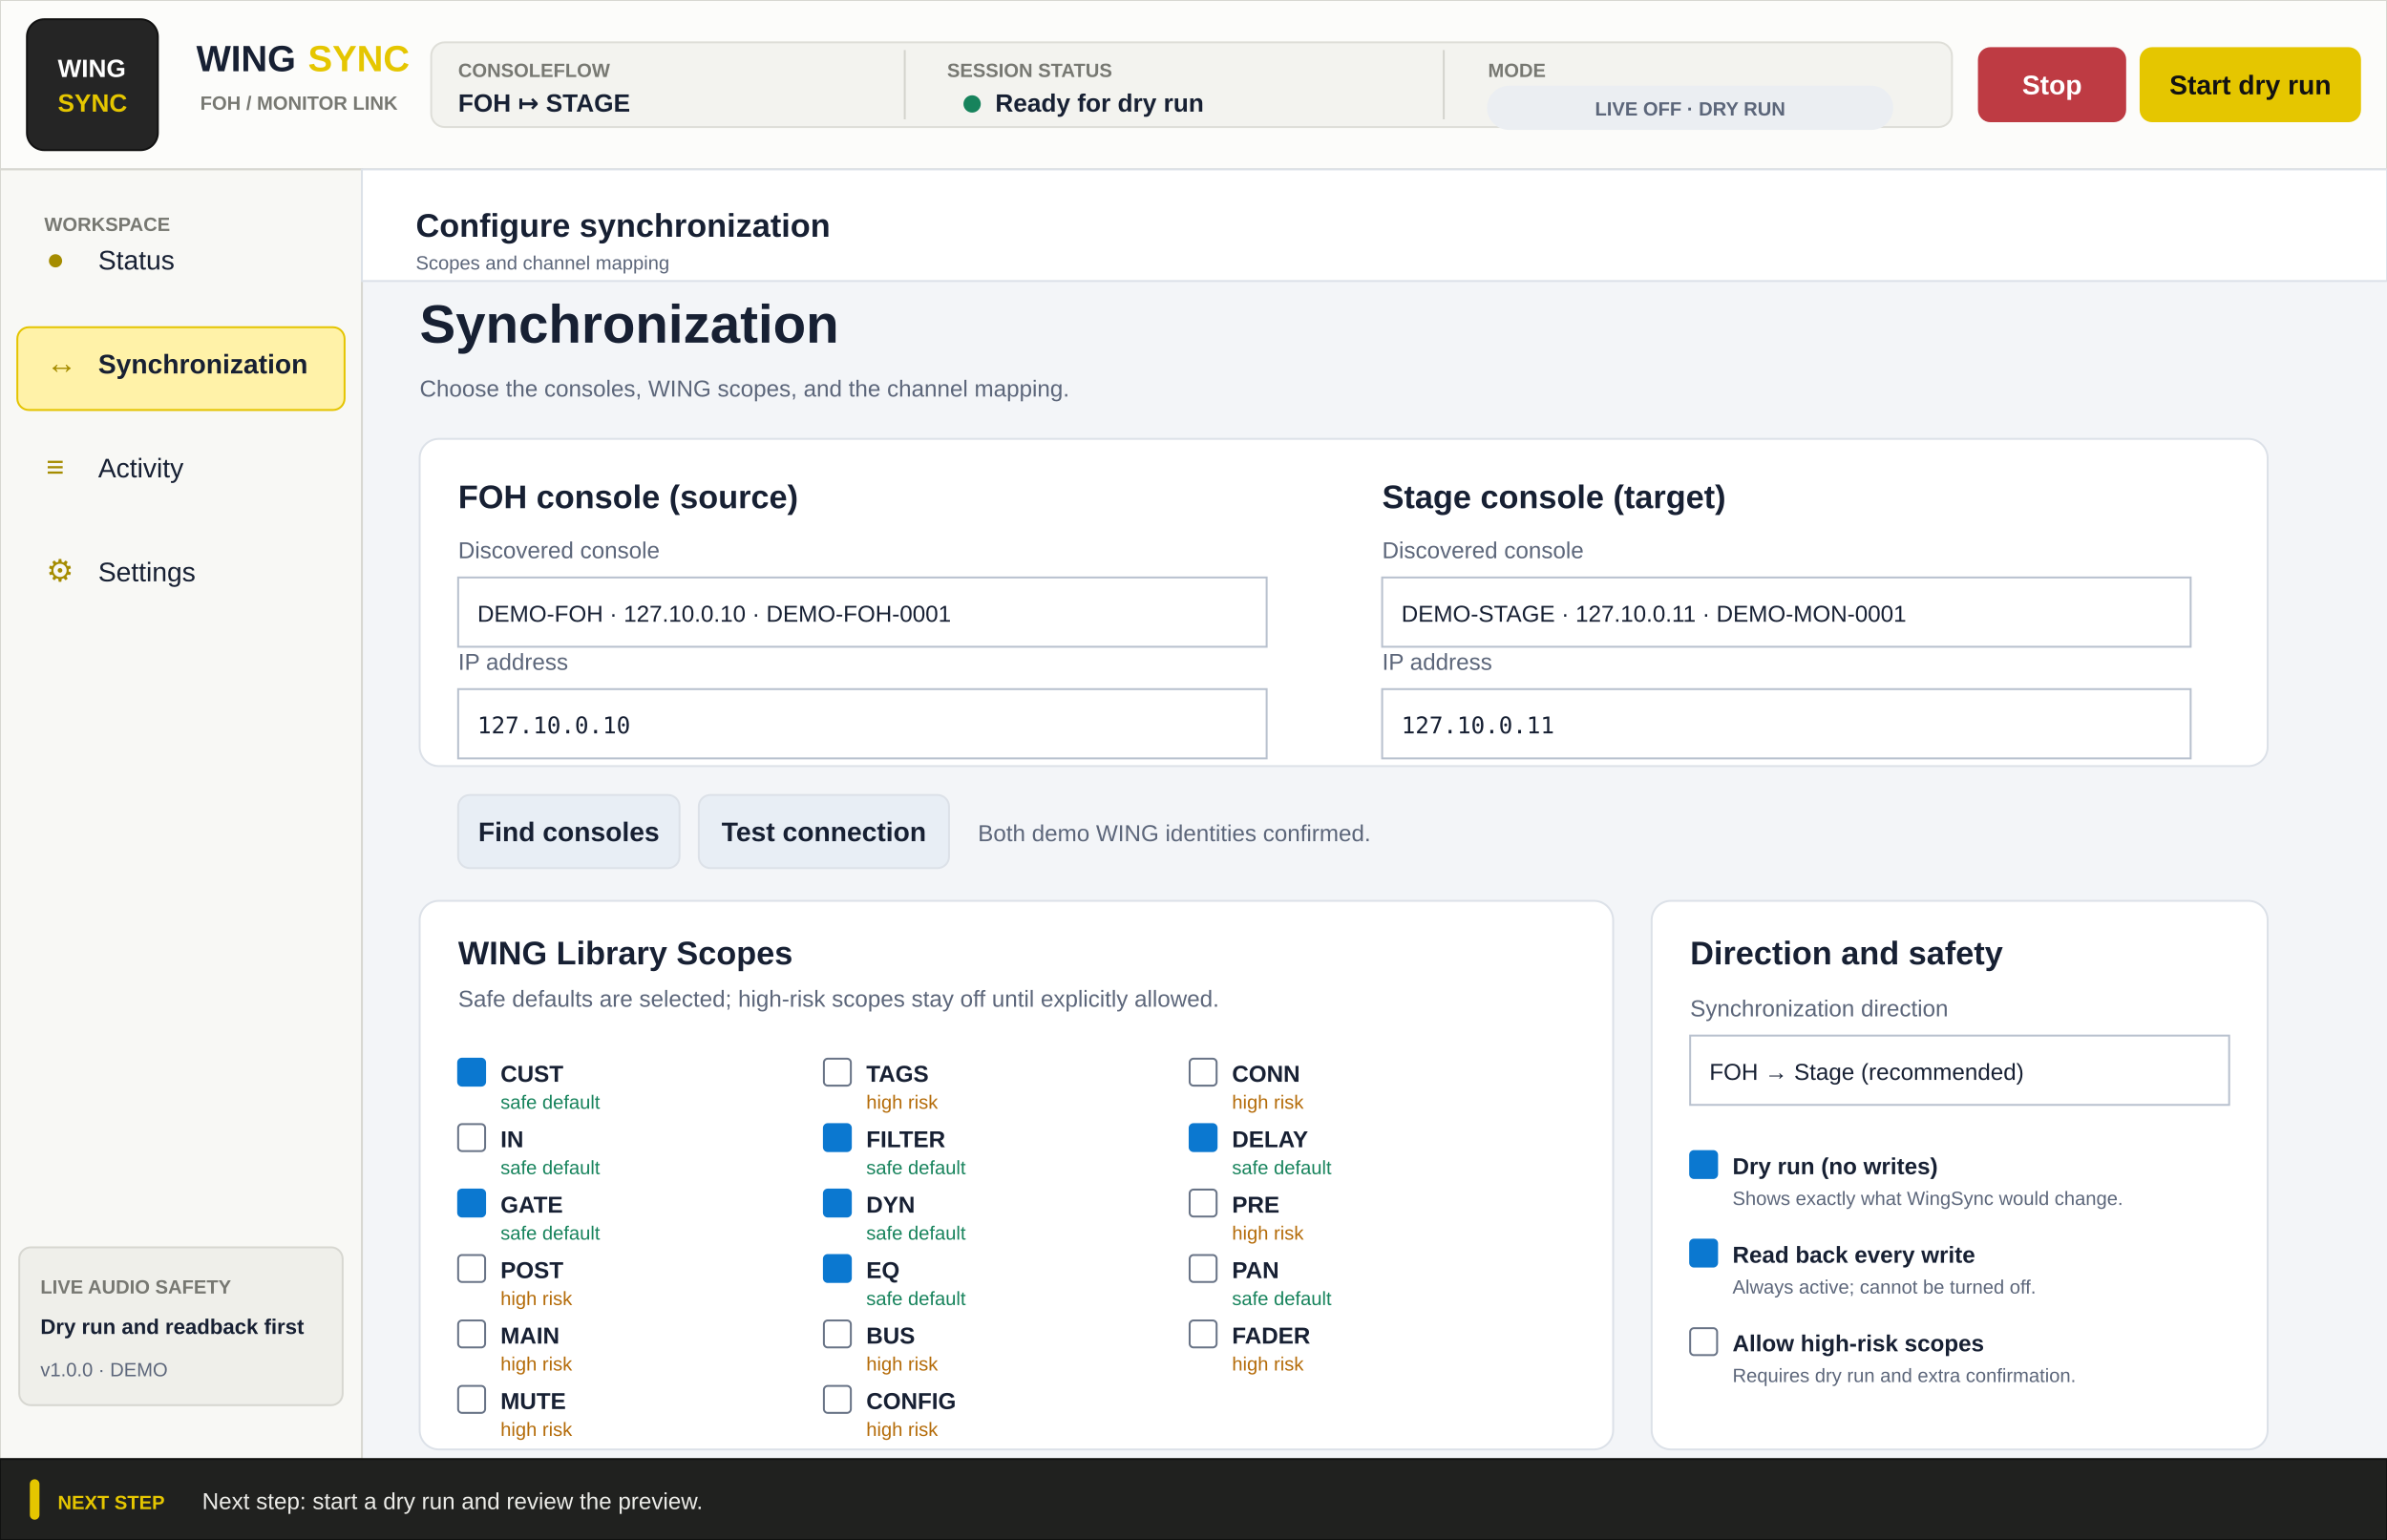
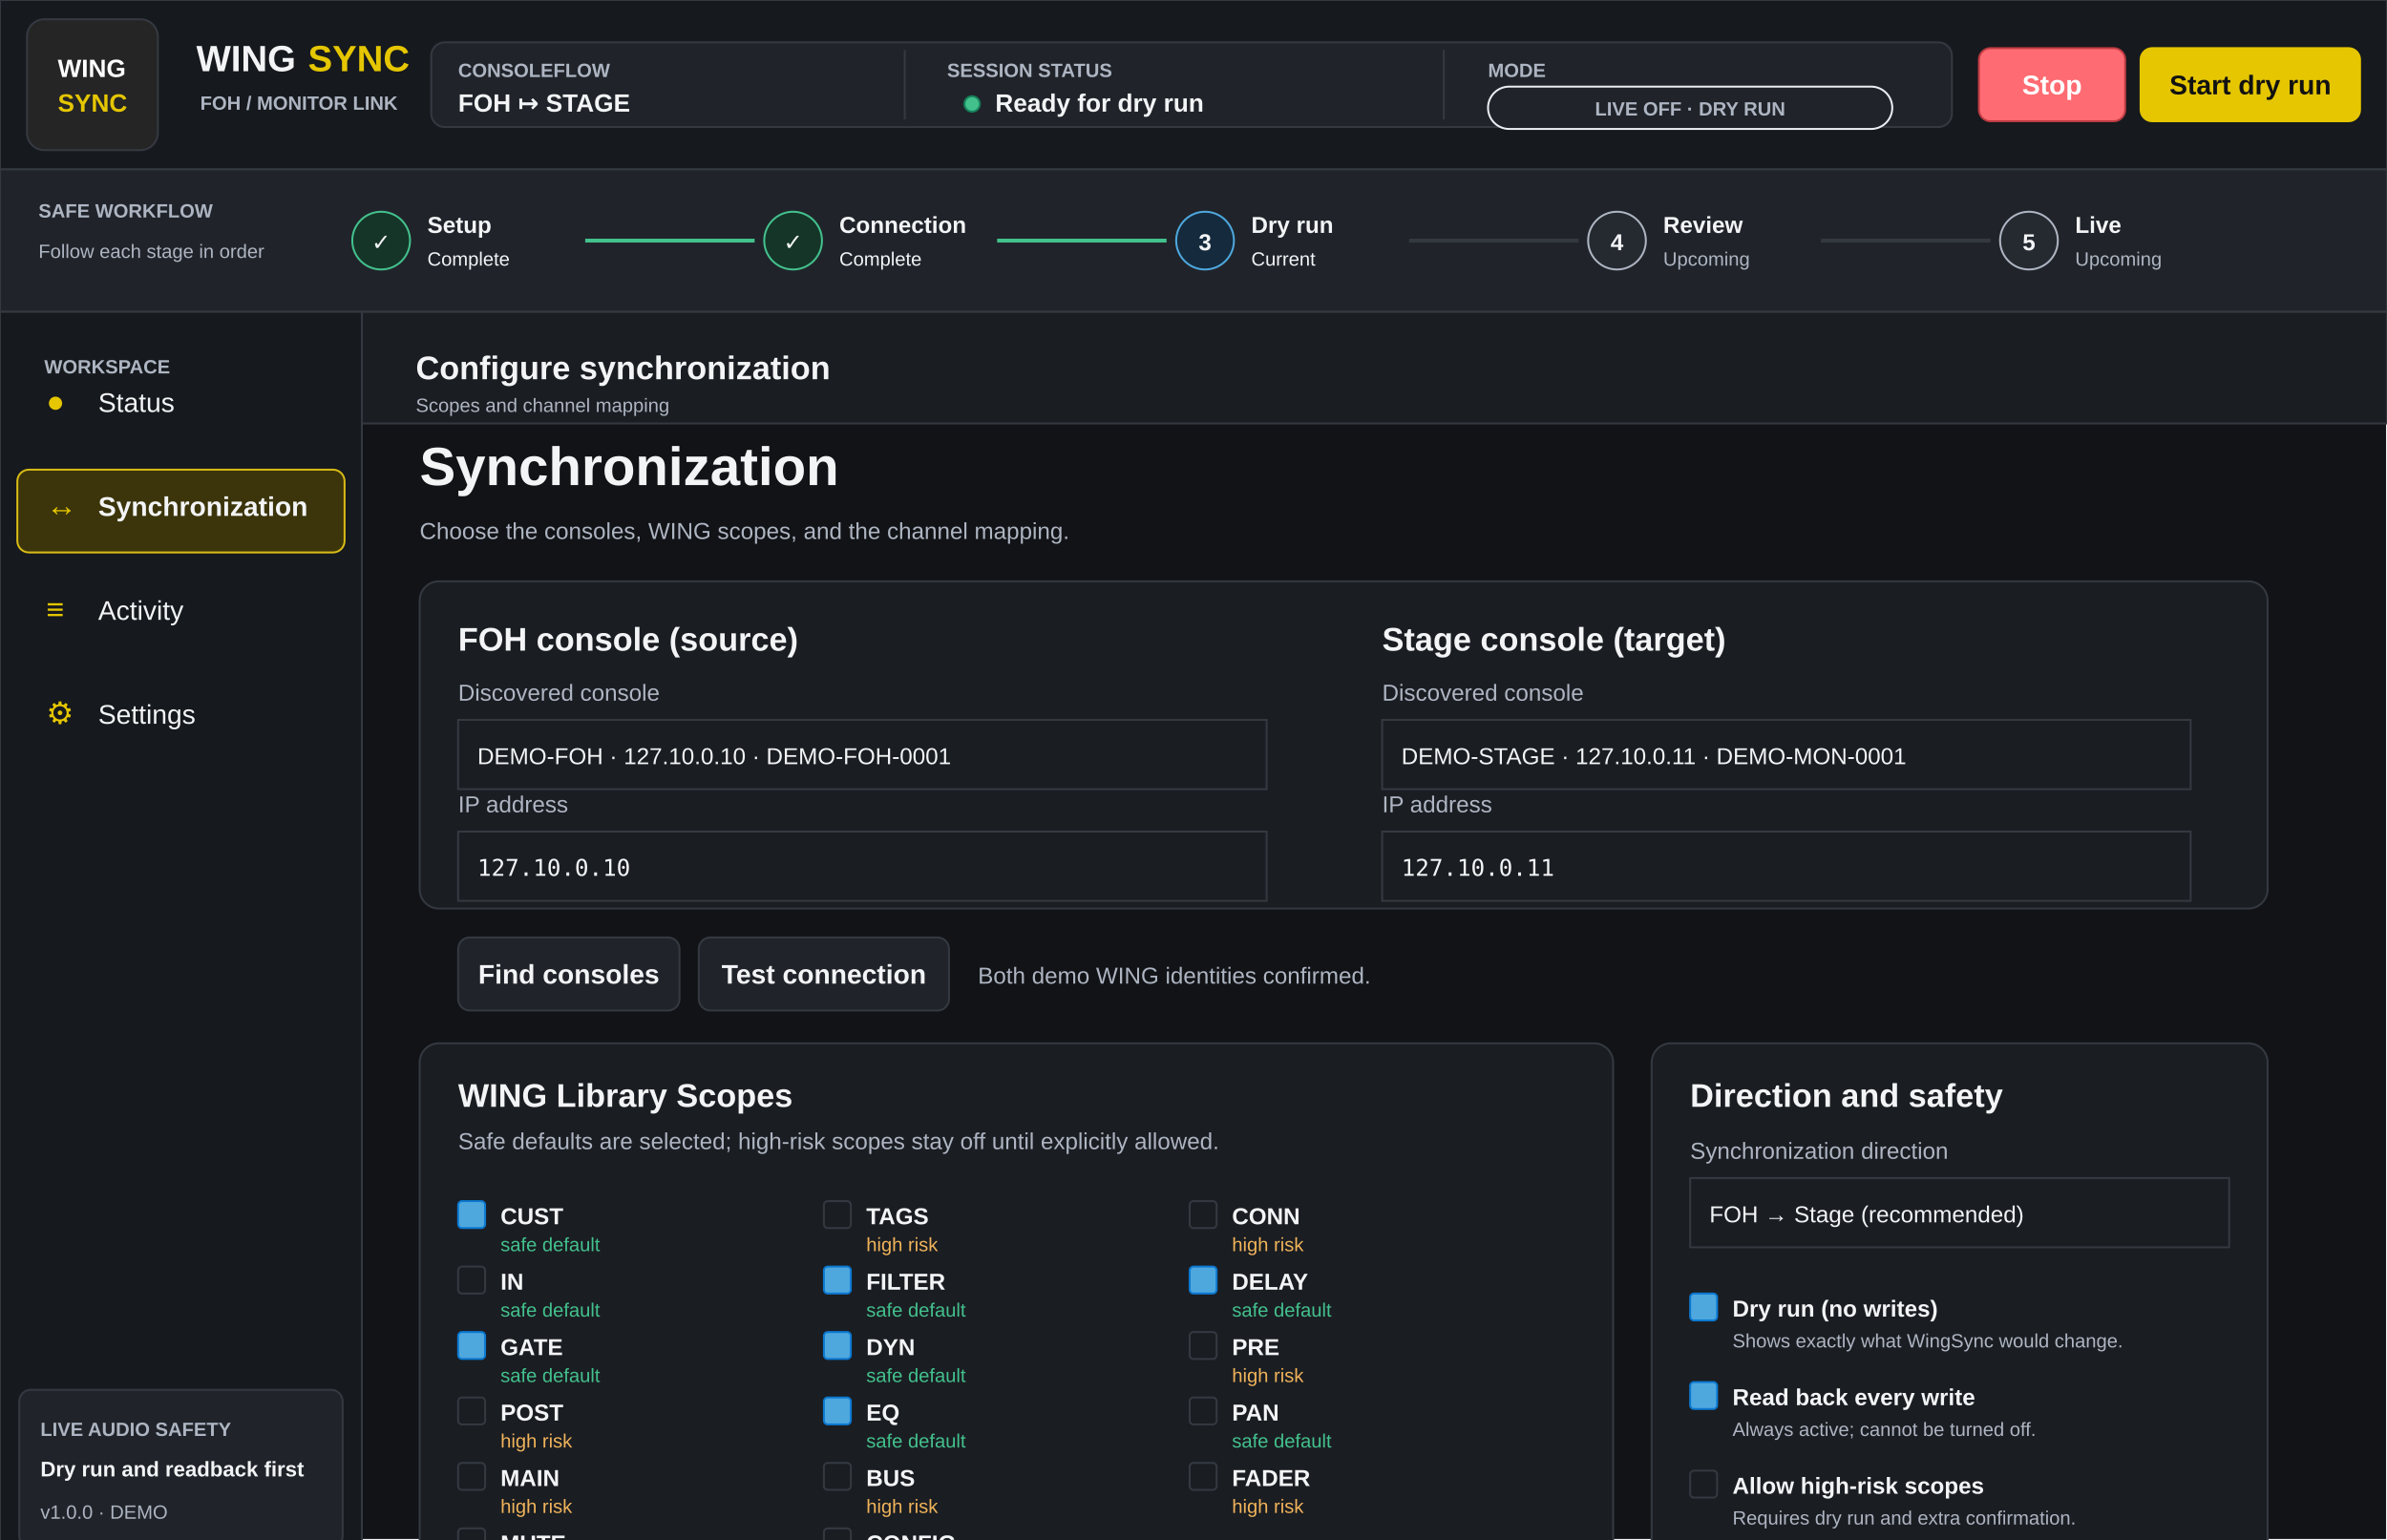
<svg xmlns="http://www.w3.org/2000/svg" width="1240" height="800" viewBox="0 0 1240 800">
  <style>text{font-family:Segoe UI,Arial,sans-serif;fill:#172033}.small{font-size:12px}.tiny{font-size:10px}.label{font-size:10px;font-weight:700;fill:#777872}.muted{fill:#5c667a}.title{font-size:28px;font-weight:650}.h{font-size:17px;font-weight:650}.mono{font-family:Consolas,monospace}.bold{font-weight:700}.btn{font-size:14px;font-weight:650}.num{font-size:28px;font-weight:650}</style>
+   <style>text{fill:#F3F4F6}.label,.muted{fill:#AEB5C2}[fill="#f3f5f8"]{fill:#111316}[fill="#fcfcfa"],[fill="#f8f8f5"]{fill:#16191D}[fill="#f3f3ef"],[fill="#efefea"],[fill="#e8eef5"],[fill="#ebeef2"],[fill="#fafafa"],[fill="#f1f2ee"]{fill:#20242A}rect[fill="#fff"],rect[fill="#ffffff"]{fill:#1A1D22}[fill="#fff2a8"]{fill:#3C350B}[fill="#e2f4ed"]{fill:#153528}[fill="#e3f1fb"]{fill:#152B3D}[fill="#fff3e2"]{fill:#382715}[fill="#fde8e9"]{fill:#3B1D22}[fill="#dfe4ec"]{fill:#0D0F12}[fill="#17835c"]{fill:#43C18D}[fill="#0b78d0"]{fill:#4EA8DE}[fill="#be3b43"]{fill:#FF6B72}[fill="#b46b08"],[fill="#d57a00"]{fill:#F0B35A}[fill="#a58c00"]{fill:#E5C600}[stroke="#d7d7d1"],[stroke="#deded8"],[stroke="#d4d4ce"],[stroke="#dce1e8"],[stroke="#b8c1ce"],[stroke="#e9ecf1"],[stroke="#d9dad4"],[stroke="#687386"],[stroke="#111111"]{stroke:#343941}[stroke="#e4c400"]{stroke:#D8BB16}[stroke="#f0c67f"]{stroke:#8A5B24}[style*="fill:#172033"]{fill:#F3F4F6!important}[style*="fill:#5c667a"]{fill:#AEB5C2!important}[style*="fill:#17835c"]{fill:#43C18D!important}[style*="fill:#0b78d0"]{fill:#4EA8DE!important}[style*="fill:#be3b43"]{fill:#FF6B72!important}[style*="fill:#b46b08"]{fill:#F0B35A!important}[style*="fill:#a58c00"]{fill:#E5C600!important}[style*="fill:#76531f"]{fill:#FFD499!important}[style*="fill:#ecece8"]{fill:#F3F4F6!important}</style>
  <rect x="0" y="0" width="1240" height="800" rx="0" fill="#f3f5f8" stroke="#f3f5f8" stroke-width="1" />
  <rect x="0" y="0" width="1240" height="88" rx="0" fill="#fcfcfa" stroke="#d7d7d1" stroke-width="1" />
  <rect x="14" y="10" width="68" height="68" rx="9" fill="#252525" stroke="#111111" stroke-width="1" />
  <text x="30" y="40" class="bold" style="fill:#fff;font-size:13px;">WING</text>
  <text x="30" y="58" class="bold" style="fill:#e5c600;font-size:13px;">SYNC</text>
  <text x="102" y="37" class="bold" style="font-size:19px;">WING</text>
  <text x="160" y="37" class="bold" style="fill:#e5c600;font-size:19px;">SYNC</text>
  <text x="104" y="57" class="label" style="">FOH / MONITOR LINK</text>
  <rect x="224" y="22" width="790" height="44" rx="7" fill="#f3f3ef" stroke="#deded8" stroke-width="1" />
  <text x="238" y="40" class="label" style="">CONSOLEFLOW</text>
  <text x="238" y="58" class="bold" style="font-size:13px;">FOH ↦ STAGE</text>
  <line x1="470" y1="26" x2="470" y2="62" stroke="#d4d4ce" stroke-width="1" />
  <text x="492" y="40" class="label" style="">SESSION STATUS</text>
  <circle cx="505" cy="54" r="4" fill="#17835c" stroke="#17835c" />
  <text x="517" y="58" class="bold" style="font-size:13px;">Ready for dry run</text>
  <line x1="750" y1="26" x2="750" y2="62" stroke="#d4d4ce" stroke-width="1" />
  <text x="773" y="40" class="label" style="">MODE</text>
  <rect x="773" y="45" width="210" height="22" rx="11" fill="#ebeef2" stroke="#ebeef2" stroke-width="1" />
  <text x="878" y="60" class="bold" style="fill:#5c667a;font-size:10px;text-anchor:middle;">LIVE OFF · DRY RUN</text>
  <rect x="1028" y="25" width="76" height="38" rx="6" fill="#be3b43" stroke="#be3b43" stroke-width="1" />
  <text x="1066" y="49" class="btn" style="fill:#fff;font-size:14px;text-anchor:middle;">Stop</text>
  <rect x="1112" y="25" width="114" height="38" rx="6" fill="#e5c600" stroke="#e5c600" stroke-width="1" />
  <text x="1169" y="49" class="btn" style="fill:#121212;font-size:14px;text-anchor:middle;">Start dry run</text>
-   <rect x="0" y="88" width="188" height="670" rx="0" fill="#f8f8f5" stroke="#d7d7d1" stroke-width="1" />
-   <text x="23" y="120" class="label" style="">WORKSPACE</text>
-   <text x="24" y="140" class="bold" style="fill:#a58c00;font-size:16px;">●</text>
-   <text x="51" y="140" class="" style="font-size:14px;">Status</text>
-   <rect x="9" y="170" width="170" height="43" rx="6" fill="#fff2a8" stroke="#e4c400" stroke-width="1" />
-   <text x="24" y="194" class="bold" style="fill:#a58c00;font-size:16px;">↔</text>
-   <text x="51" y="194" class="bold" style="font-size:14px;">Synchronization</text>
-   <text x="24" y="248" class="bold" style="fill:#a58c00;font-size:16px;">≡</text>
-   <text x="51" y="248" class="" style="font-size:14px;">Activity</text>
-   <text x="24" y="302" class="bold" style="fill:#a58c00;font-size:16px;">⚙</text>
-   <text x="51" y="302" class="" style="font-size:14px;">Settings</text>
-   <rect x="10" y="648" width="168" height="82" rx="6" fill="#efefea" stroke="#d7d7d1" stroke-width="1" />
-   <text x="21" y="672" class="label" style="">LIVE AUDIO SAFETY</text>
-   <text x="21" y="693" class="bold" style="font-size:11px;">Dry run and readback first</text>
-   <text x="21" y="715" class="tiny" style="fill:#5c667a;">v1.0.0 · DEMO</text>
-   <rect x="188" y="88" width="1052" height="58" rx="0" fill="#fff" stroke="#dce1e8" stroke-width="1" />
-   <text x="216" y="123" class="h" style="">Configure synchronization</text>
-   <text x="216" y="140" class="tiny" style="fill:#5c667a;">Scopes and channel mapping</text>
-   <rect x="0" y="758" width="1240" height="42" rx="0" fill="#20211f" stroke="#111211" stroke-width="1" />
-   <rect x="16" y="769" width="4" height="20" rx="2" fill="#e5c600" stroke="#e5c600" stroke-width="1" />
-   <text x="30" y="784" class="label" style="fill:#e5c600;">NEXT STEP</text>
-   <text x="218" y="178" class="title" style="">Synchronization</text>
-   <text x="218" y="206" class="small" style="fill:#5c667a;">Choose the consoles, WING scopes, and the channel mapping.</text>
-   <rect x="218" y="228" width="960" height="170" rx="10" fill="#ffffff" stroke="#dce1e8" stroke-width="1" />
-   <text x="238" y="264" class="h" style="">FOH console (source)</text>
-   <text x="238" y="290" class="small" style="fill:#5c667a;">Discovered console</text>
-   <rect x="238" y="300" width="420" height="36" rx="0" fill="#fff" stroke="#b8c1ce" stroke-width="1" />
-   <text x="248" y="323" class="small" style="">DEMO-FOH · 127.10.0.10 · DEMO-FOH-0001</text>
-   <text x="238" y="348" class="small" style="fill:#5c667a;">IP address</text>
-   <rect x="238" y="358" width="420" height="36" rx="0" fill="#fff" stroke="#b8c1ce" stroke-width="1" />
-   <text x="248" y="381" class="mono" style="">127.10.0.10</text>
-   <text x="718" y="264" class="h" style="">Stage console (target)</text>
-   <text x="718" y="290" class="small" style="fill:#5c667a;">Discovered console</text>
-   <rect x="718" y="300" width="420" height="36" rx="0" fill="#fff" stroke="#b8c1ce" stroke-width="1" />
-   <text x="728" y="323" class="small" style="">DEMO-STAGE · 127.10.0.11 · DEMO-MON-0001</text>
-   <text x="718" y="348" class="small" style="fill:#5c667a;">IP address</text>
-   <rect x="718" y="358" width="420" height="36" rx="0" fill="#fff" stroke="#b8c1ce" stroke-width="1" />
-   <text x="728" y="381" class="mono" style="">127.10.0.11</text>
-   <rect x="238" y="413" width="115" height="38" rx="6" fill="#e8eef5" stroke="#dce1e8" stroke-width="1" />
-   <text x="295.5" y="437" class="btn" style="fill:#172033;font-size:14px;text-anchor:middle;">Find consoles</text>
-   <rect x="363" y="413" width="130" height="38" rx="6" fill="#e8eef5" stroke="#dce1e8" stroke-width="1" />
-   <text x="428.0" y="437" class="btn" style="fill:#172033;font-size:14px;text-anchor:middle;">Test connection</text>
-   <text x="508" y="437" class="small" style="fill:#5c667a;">Both demo WING identities confirmed.</text>
-   <rect x="218" y="468" width="620" height="285" rx="10" fill="#ffffff" stroke="#dce1e8" stroke-width="1" />
-   <text x="238" y="501" class="h" style="">WING Library Scopes</text>
-   <text x="238" y="523" class="small" style="fill:#5c667a;">Safe defaults are selected; high-risk scopes stay off until explicitly allowed.</text>
-   <rect x="238" y="550" width="14" height="14" rx="2" fill="#0b78d0" stroke="#0b78d0" stroke-width="1" />
-   <text x="260" y="562" class="bold" style="">CUST</text>
-   <text x="260" y="576" class="tiny" style="fill:#17835c;">safe default</text>
-   <rect x="428" y="550" width="14" height="14" rx="2" fill="#fff" stroke="#687386" stroke-width="1" />
-   <text x="450" y="562" class="bold" style="">TAGS</text>
-   <text x="450" y="576" class="tiny" style="fill:#b46b08;">high risk</text>
-   <rect x="618" y="550" width="14" height="14" rx="2" fill="#fff" stroke="#687386" stroke-width="1" />
-   <text x="640" y="562" class="bold" style="">CONN</text>
-   <text x="640" y="576" class="tiny" style="fill:#b46b08;">high risk</text>
-   <rect x="238" y="584" width="14" height="14" rx="2" fill="#fff" stroke="#687386" stroke-width="1" />
-   <text x="260" y="596" class="bold" style="">IN</text>
-   <text x="260" y="610" class="tiny" style="fill:#17835c;">safe default</text>
-   <rect x="428" y="584" width="14" height="14" rx="2" fill="#0b78d0" stroke="#0b78d0" stroke-width="1" />
-   <text x="450" y="596" class="bold" style="">FILTER</text>
-   <text x="450" y="610" class="tiny" style="fill:#17835c;">safe default</text>
-   <rect x="618" y="584" width="14" height="14" rx="2" fill="#0b78d0" stroke="#0b78d0" stroke-width="1" />
-   <text x="640" y="596" class="bold" style="">DELAY</text>
-   <text x="640" y="610" class="tiny" style="fill:#17835c;">safe default</text>
-   <rect x="238" y="618" width="14" height="14" rx="2" fill="#0b78d0" stroke="#0b78d0" stroke-width="1" />
-   <text x="260" y="630" class="bold" style="">GATE</text>
-   <text x="260" y="644" class="tiny" style="fill:#17835c;">safe default</text>
-   <rect x="428" y="618" width="14" height="14" rx="2" fill="#0b78d0" stroke="#0b78d0" stroke-width="1" />
-   <text x="450" y="630" class="bold" style="">DYN</text>
-   <text x="450" y="644" class="tiny" style="fill:#17835c;">safe default</text>
-   <rect x="618" y="618" width="14" height="14" rx="2" fill="#fff" stroke="#687386" stroke-width="1" />
-   <text x="640" y="630" class="bold" style="">PRE</text>
-   <text x="640" y="644" class="tiny" style="fill:#b46b08;">high risk</text>
-   <rect x="238" y="652" width="14" height="14" rx="2" fill="#fff" stroke="#687386" stroke-width="1" />
-   <text x="260" y="664" class="bold" style="">POST</text>
-   <text x="260" y="678" class="tiny" style="fill:#b46b08;">high risk</text>
-   <rect x="428" y="652" width="14" height="14" rx="2" fill="#0b78d0" stroke="#0b78d0" stroke-width="1" />
-   <text x="450" y="664" class="bold" style="">EQ</text>
-   <text x="450" y="678" class="tiny" style="fill:#17835c;">safe default</text>
-   <rect x="618" y="652" width="14" height="14" rx="2" fill="#fff" stroke="#687386" stroke-width="1" />
-   <text x="640" y="664" class="bold" style="">PAN</text>
-   <text x="640" y="678" class="tiny" style="fill:#17835c;">safe default</text>
-   <rect x="238" y="686" width="14" height="14" rx="2" fill="#fff" stroke="#687386" stroke-width="1" />
-   <text x="260" y="698" class="bold" style="">MAIN</text>
-   <text x="260" y="712" class="tiny" style="fill:#b46b08;">high risk</text>
-   <rect x="428" y="686" width="14" height="14" rx="2" fill="#fff" stroke="#687386" stroke-width="1" />
-   <text x="450" y="698" class="bold" style="">BUS</text>
-   <text x="450" y="712" class="tiny" style="fill:#b46b08;">high risk</text>
-   <rect x="618" y="686" width="14" height="14" rx="2" fill="#fff" stroke="#687386" stroke-width="1" />
-   <text x="640" y="698" class="bold" style="">FADER</text>
-   <text x="640" y="712" class="tiny" style="fill:#b46b08;">high risk</text>
-   <rect x="238" y="720" width="14" height="14" rx="2" fill="#fff" stroke="#687386" stroke-width="1" />
-   <text x="260" y="732" class="bold" style="">MUTE</text>
-   <text x="260" y="746" class="tiny" style="fill:#b46b08;">high risk</text>
-   <rect x="428" y="720" width="14" height="14" rx="2" fill="#fff" stroke="#687386" stroke-width="1" />
-   <text x="450" y="732" class="bold" style="">CONFIG</text>
-   <text x="450" y="746" class="tiny" style="fill:#b46b08;">high risk</text>
-   <rect x="858" y="468" width="320" height="285" rx="10" fill="#ffffff" stroke="#dce1e8" stroke-width="1" />
-   <text x="878" y="501" class="h" style="">Direction and safety</text>
-   <text x="878" y="528" class="small" style="fill:#5c667a;">Synchronization direction</text>
-   <rect x="878" y="538" width="280" height="36" rx="0" fill="#fff" stroke="#b8c1ce" stroke-width="1" />
-   <text x="888" y="561" class="small" style="">FOH → Stage (recommended)</text>
-   <rect x="878" y="598" width="14" height="14" rx="2" fill="#0b78d0" stroke="#0b78d0" stroke-width="1" />
-   <text x="900" y="610" class="bold" style="">Dry run (no writes)</text>
-   <text x="900" y="626" class="tiny" style="fill:#5c667a;">Shows exactly what WingSync would change.</text>
-   <rect x="878" y="644" width="14" height="14" rx="2" fill="#0b78d0" stroke="#0b78d0" stroke-width="1" />
-   <text x="900" y="656" class="bold" style="">Read back every write</text>
-   <text x="900" y="672" class="tiny" style="fill:#5c667a;">Always active; cannot be turned off.</text>
-   <rect x="878" y="690" width="14" height="14" rx="2" fill="#fff" stroke="#687386" stroke-width="1" />
-   <text x="900" y="702" class="bold" style="">Allow high-risk scopes</text>
-   <text x="900" y="718" class="tiny" style="fill:#5c667a;">Requires dry run and extra confirmation.</text>
-   <text x="105" y="784" class="small" style="fill:#ecece8;">Next step: start a dry run and review the preview.</text>
+   <rect x="0" y="88" width="1240" height="74" fill="#20242A" stroke="#343941" />
+   <text x="20" y="113" class="label">SAFE WORKFLOW</text>
+   <text x="20" y="134" class="tiny muted">Follow each stage in order</text>
+   <line x1="304" y1="125" x2="392" y2="125" stroke="#43C18D" stroke-width="2" />
+   <line x1="518" y1="125" x2="606" y2="125" stroke="#43C18D" stroke-width="2" />
+   <line x1="732" y1="125" x2="820" y2="125" stroke="#343941" stroke-width="2" />
+   <line x1="946" y1="125" x2="1034" y2="125" stroke="#343941" stroke-width="2" />
+   <circle cx="198" cy="125" r="15" fill="#153528" stroke="#43C18D" />
+   <text x="198" y="130" class="bold" text-anchor="middle">✓</text>
+   <text x="222" y="121" class="bold small">Setup</text>
+   <text x="222" y="138" class="tiny" fill="#43C18D">Complete</text>
+   <circle cx="412" cy="125" r="15" fill="#153528" stroke="#43C18D" />
+   <text x="412" y="130" class="bold" text-anchor="middle">✓</text>
+   <text x="436" y="121" class="bold small">Connection</text>
+   <text x="436" y="138" class="tiny" fill="#43C18D">Complete</text>
+   <circle cx="626" cy="125" r="15" fill="#152B3D" stroke="#4EA8DE" />
+   <text x="626" y="130" class="bold" text-anchor="middle">3</text>
+   <text x="650" y="121" class="bold small">Dry run</text>
+   <text x="650" y="138" class="tiny" fill="#4EA8DE">Current</text>
+   <circle cx="840" cy="125" r="15" fill="#252A31" stroke="#AEB5C2" />
+   <text x="840" y="130" class="bold" text-anchor="middle">4</text>
+   <text x="864" y="121" class="bold small">Review</text>
+   <text x="864" y="138" class="tiny muted">Upcoming</text>
+   <circle cx="1054" cy="125" r="15" fill="#252A31" stroke="#AEB5C2" />
+   <text x="1054" y="130" class="bold" text-anchor="middle">5</text>
+   <text x="1078" y="121" class="bold small">Live</text>
+   <text x="1078" y="138" class="tiny muted">Upcoming</text>
+   <g transform="translate(0 74)">
+     <rect x="0" y="88" width="188" height="670" rx="0" fill="#f8f8f5" stroke="#d7d7d1" stroke-width="1" />
+     <text x="23" y="120" class="label" style="">WORKSPACE</text>
+     <text x="24" y="140" class="bold" style="fill:#a58c00;font-size:16px;">●</text>
+     <text x="51" y="140" class="" style="font-size:14px;">Status</text>
+     <rect x="9" y="170" width="170" height="43" rx="6" fill="#fff2a8" stroke="#e4c400" stroke-width="1" />
+     <text x="24" y="194" class="bold" style="fill:#a58c00;font-size:16px;">↔</text>
+     <text x="51" y="194" class="bold" style="font-size:14px;">Synchronization</text>
+     <text x="24" y="248" class="bold" style="fill:#a58c00;font-size:16px;">≡</text>
+     <text x="51" y="248" class="" style="font-size:14px;">Activity</text>
+     <text x="24" y="302" class="bold" style="fill:#a58c00;font-size:16px;">⚙</text>
+     <text x="51" y="302" class="" style="font-size:14px;">Settings</text>
+     <rect x="10" y="648" width="168" height="82" rx="6" fill="#efefea" stroke="#d7d7d1" stroke-width="1" />
+     <text x="21" y="672" class="label" style="">LIVE AUDIO SAFETY</text>
+     <text x="21" y="693" class="bold" style="font-size:11px;">Dry run and readback first</text>
+     <text x="21" y="715" class="tiny" style="fill:#5c667a;">v1.0.0 · DEMO</text>
+     <rect x="188" y="88" width="1052" height="58" rx="0" fill="#fff" stroke="#dce1e8" stroke-width="1" />
+     <text x="216" y="123" class="h" style="">Configure synchronization</text>
+     <text x="216" y="140" class="tiny" style="fill:#5c667a;">Scopes and channel mapping</text>
+     <rect x="0" y="758" width="1240" height="42" rx="0" fill="#20211f" stroke="#111211" stroke-width="1" />
+     <rect x="16" y="769" width="4" height="20" rx="2" fill="#e5c600" stroke="#e5c600" stroke-width="1" />
+     <text x="30" y="784" class="label" style="fill:#e5c600;">NEXT STEP</text>
+     <text x="218" y="178" class="title" style="">Synchronization</text>
+     <text x="218" y="206" class="small" style="fill:#5c667a;">Choose the consoles, WING scopes, and the channel mapping.</text>
+     <rect x="218" y="228" width="960" height="170" rx="10" fill="#ffffff" stroke="#dce1e8" stroke-width="1" />
+     <text x="238" y="264" class="h" style="">FOH console (source)</text>
+     <text x="238" y="290" class="small" style="fill:#5c667a;">Discovered console</text>
+     <rect x="238" y="300" width="420" height="36" rx="0" fill="#fff" stroke="#b8c1ce" stroke-width="1" />
+     <text x="248" y="323" class="small" style="">DEMO-FOH · 127.10.0.10 · DEMO-FOH-0001</text>
+     <text x="238" y="348" class="small" style="fill:#5c667a;">IP address</text>
+     <rect x="238" y="358" width="420" height="36" rx="0" fill="#fff" stroke="#b8c1ce" stroke-width="1" />
+     <text x="248" y="381" class="mono" style="">127.10.0.10</text>
+     <text x="718" y="264" class="h" style="">Stage console (target)</text>
+     <text x="718" y="290" class="small" style="fill:#5c667a;">Discovered console</text>
+     <rect x="718" y="300" width="420" height="36" rx="0" fill="#fff" stroke="#b8c1ce" stroke-width="1" />
+     <text x="728" y="323" class="small" style="">DEMO-STAGE · 127.10.0.11 · DEMO-MON-0001</text>
+     <text x="718" y="348" class="small" style="fill:#5c667a;">IP address</text>
+     <rect x="718" y="358" width="420" height="36" rx="0" fill="#fff" stroke="#b8c1ce" stroke-width="1" />
+     <text x="728" y="381" class="mono" style="">127.10.0.11</text>
+     <rect x="238" y="413" width="115" height="38" rx="6" fill="#e8eef5" stroke="#dce1e8" stroke-width="1" />
+     <text x="295.5" y="437" class="btn" style="fill:#172033;font-size:14px;text-anchor:middle;">Find consoles</text>
+     <rect x="363" y="413" width="130" height="38" rx="6" fill="#e8eef5" stroke="#dce1e8" stroke-width="1" />
+     <text x="428.0" y="437" class="btn" style="fill:#172033;font-size:14px;text-anchor:middle;">Test connection</text>
+     <text x="508" y="437" class="small" style="fill:#5c667a;">Both demo WING identities confirmed.</text>
+     <rect x="218" y="468" width="620" height="285" rx="10" fill="#ffffff" stroke="#dce1e8" stroke-width="1" />
+     <text x="238" y="501" class="h" style="">WING Library Scopes</text>
+     <text x="238" y="523" class="small" style="fill:#5c667a;">Safe defaults are selected; high-risk scopes stay off until explicitly allowed.</text>
+     <rect x="238" y="550" width="14" height="14" rx="2" fill="#0b78d0" stroke="#0b78d0" stroke-width="1" />
+     <text x="260" y="562" class="bold" style="">CUST</text>
+     <text x="260" y="576" class="tiny" style="fill:#17835c;">safe default</text>
+     <rect x="428" y="550" width="14" height="14" rx="2" fill="#fff" stroke="#687386" stroke-width="1" />
+     <text x="450" y="562" class="bold" style="">TAGS</text>
+     <text x="450" y="576" class="tiny" style="fill:#b46b08;">high risk</text>
+     <rect x="618" y="550" width="14" height="14" rx="2" fill="#fff" stroke="#687386" stroke-width="1" />
+     <text x="640" y="562" class="bold" style="">CONN</text>
+     <text x="640" y="576" class="tiny" style="fill:#b46b08;">high risk</text>
+     <rect x="238" y="584" width="14" height="14" rx="2" fill="#fff" stroke="#687386" stroke-width="1" />
+     <text x="260" y="596" class="bold" style="">IN</text>
+     <text x="260" y="610" class="tiny" style="fill:#17835c;">safe default</text>
+     <rect x="428" y="584" width="14" height="14" rx="2" fill="#0b78d0" stroke="#0b78d0" stroke-width="1" />
+     <text x="450" y="596" class="bold" style="">FILTER</text>
+     <text x="450" y="610" class="tiny" style="fill:#17835c;">safe default</text>
+     <rect x="618" y="584" width="14" height="14" rx="2" fill="#0b78d0" stroke="#0b78d0" stroke-width="1" />
+     <text x="640" y="596" class="bold" style="">DELAY</text>
+     <text x="640" y="610" class="tiny" style="fill:#17835c;">safe default</text>
+     <rect x="238" y="618" width="14" height="14" rx="2" fill="#0b78d0" stroke="#0b78d0" stroke-width="1" />
+     <text x="260" y="630" class="bold" style="">GATE</text>
+     <text x="260" y="644" class="tiny" style="fill:#17835c;">safe default</text>
+     <rect x="428" y="618" width="14" height="14" rx="2" fill="#0b78d0" stroke="#0b78d0" stroke-width="1" />
+     <text x="450" y="630" class="bold" style="">DYN</text>
+     <text x="450" y="644" class="tiny" style="fill:#17835c;">safe default</text>
+     <rect x="618" y="618" width="14" height="14" rx="2" fill="#fff" stroke="#687386" stroke-width="1" />
+     <text x="640" y="630" class="bold" style="">PRE</text>
+     <text x="640" y="644" class="tiny" style="fill:#b46b08;">high risk</text>
+     <rect x="238" y="652" width="14" height="14" rx="2" fill="#fff" stroke="#687386" stroke-width="1" />
+     <text x="260" y="664" class="bold" style="">POST</text>
+     <text x="260" y="678" class="tiny" style="fill:#b46b08;">high risk</text>
+     <rect x="428" y="652" width="14" height="14" rx="2" fill="#0b78d0" stroke="#0b78d0" stroke-width="1" />
+     <text x="450" y="664" class="bold" style="">EQ</text>
+     <text x="450" y="678" class="tiny" style="fill:#17835c;">safe default</text>
+     <rect x="618" y="652" width="14" height="14" rx="2" fill="#fff" stroke="#687386" stroke-width="1" />
+     <text x="640" y="664" class="bold" style="">PAN</text>
+     <text x="640" y="678" class="tiny" style="fill:#17835c;">safe default</text>
+     <rect x="238" y="686" width="14" height="14" rx="2" fill="#fff" stroke="#687386" stroke-width="1" />
+     <text x="260" y="698" class="bold" style="">MAIN</text>
+     <text x="260" y="712" class="tiny" style="fill:#b46b08;">high risk</text>
+     <rect x="428" y="686" width="14" height="14" rx="2" fill="#fff" stroke="#687386" stroke-width="1" />
+     <text x="450" y="698" class="bold" style="">BUS</text>
+     <text x="450" y="712" class="tiny" style="fill:#b46b08;">high risk</text>
+     <rect x="618" y="686" width="14" height="14" rx="2" fill="#fff" stroke="#687386" stroke-width="1" />
+     <text x="640" y="698" class="bold" style="">FADER</text>
+     <text x="640" y="712" class="tiny" style="fill:#b46b08;">high risk</text>
+     <rect x="238" y="720" width="14" height="14" rx="2" fill="#fff" stroke="#687386" stroke-width="1" />
+     <text x="260" y="732" class="bold" style="">MUTE</text>
+     <text x="260" y="746" class="tiny" style="fill:#b46b08;">high risk</text>
+     <rect x="428" y="720" width="14" height="14" rx="2" fill="#fff" stroke="#687386" stroke-width="1" />
+     <text x="450" y="732" class="bold" style="">CONFIG</text>
+     <text x="450" y="746" class="tiny" style="fill:#b46b08;">high risk</text>
+     <rect x="858" y="468" width="320" height="285" rx="10" fill="#ffffff" stroke="#dce1e8" stroke-width="1" />
+     <text x="878" y="501" class="h" style="">Direction and safety</text>
+     <text x="878" y="528" class="small" style="fill:#5c667a;">Synchronization direction</text>
+     <rect x="878" y="538" width="280" height="36" rx="0" fill="#fff" stroke="#b8c1ce" stroke-width="1" />
+     <text x="888" y="561" class="small" style="">FOH → Stage (recommended)</text>
+     <rect x="878" y="598" width="14" height="14" rx="2" fill="#0b78d0" stroke="#0b78d0" stroke-width="1" />
+     <text x="900" y="610" class="bold" style="">Dry run (no writes)</text>
+     <text x="900" y="626" class="tiny" style="fill:#5c667a;">Shows exactly what WingSync would change.</text>
+     <rect x="878" y="644" width="14" height="14" rx="2" fill="#0b78d0" stroke="#0b78d0" stroke-width="1" />
+     <text x="900" y="656" class="bold" style="">Read back every write</text>
+     <text x="900" y="672" class="tiny" style="fill:#5c667a;">Always active; cannot be turned off.</text>
+     <rect x="878" y="690" width="14" height="14" rx="2" fill="#fff" stroke="#687386" stroke-width="1" />
+     <text x="900" y="702" class="bold" style="">Allow high-risk scopes</text>
+     <text x="900" y="718" class="tiny" style="fill:#5c667a;">Requires dry run and extra confirmation.</text>
+     <text x="105" y="784" class="small" style="fill:#ecece8;">Next step: start a dry run and review the preview.</text>
+   </g>
</svg>
